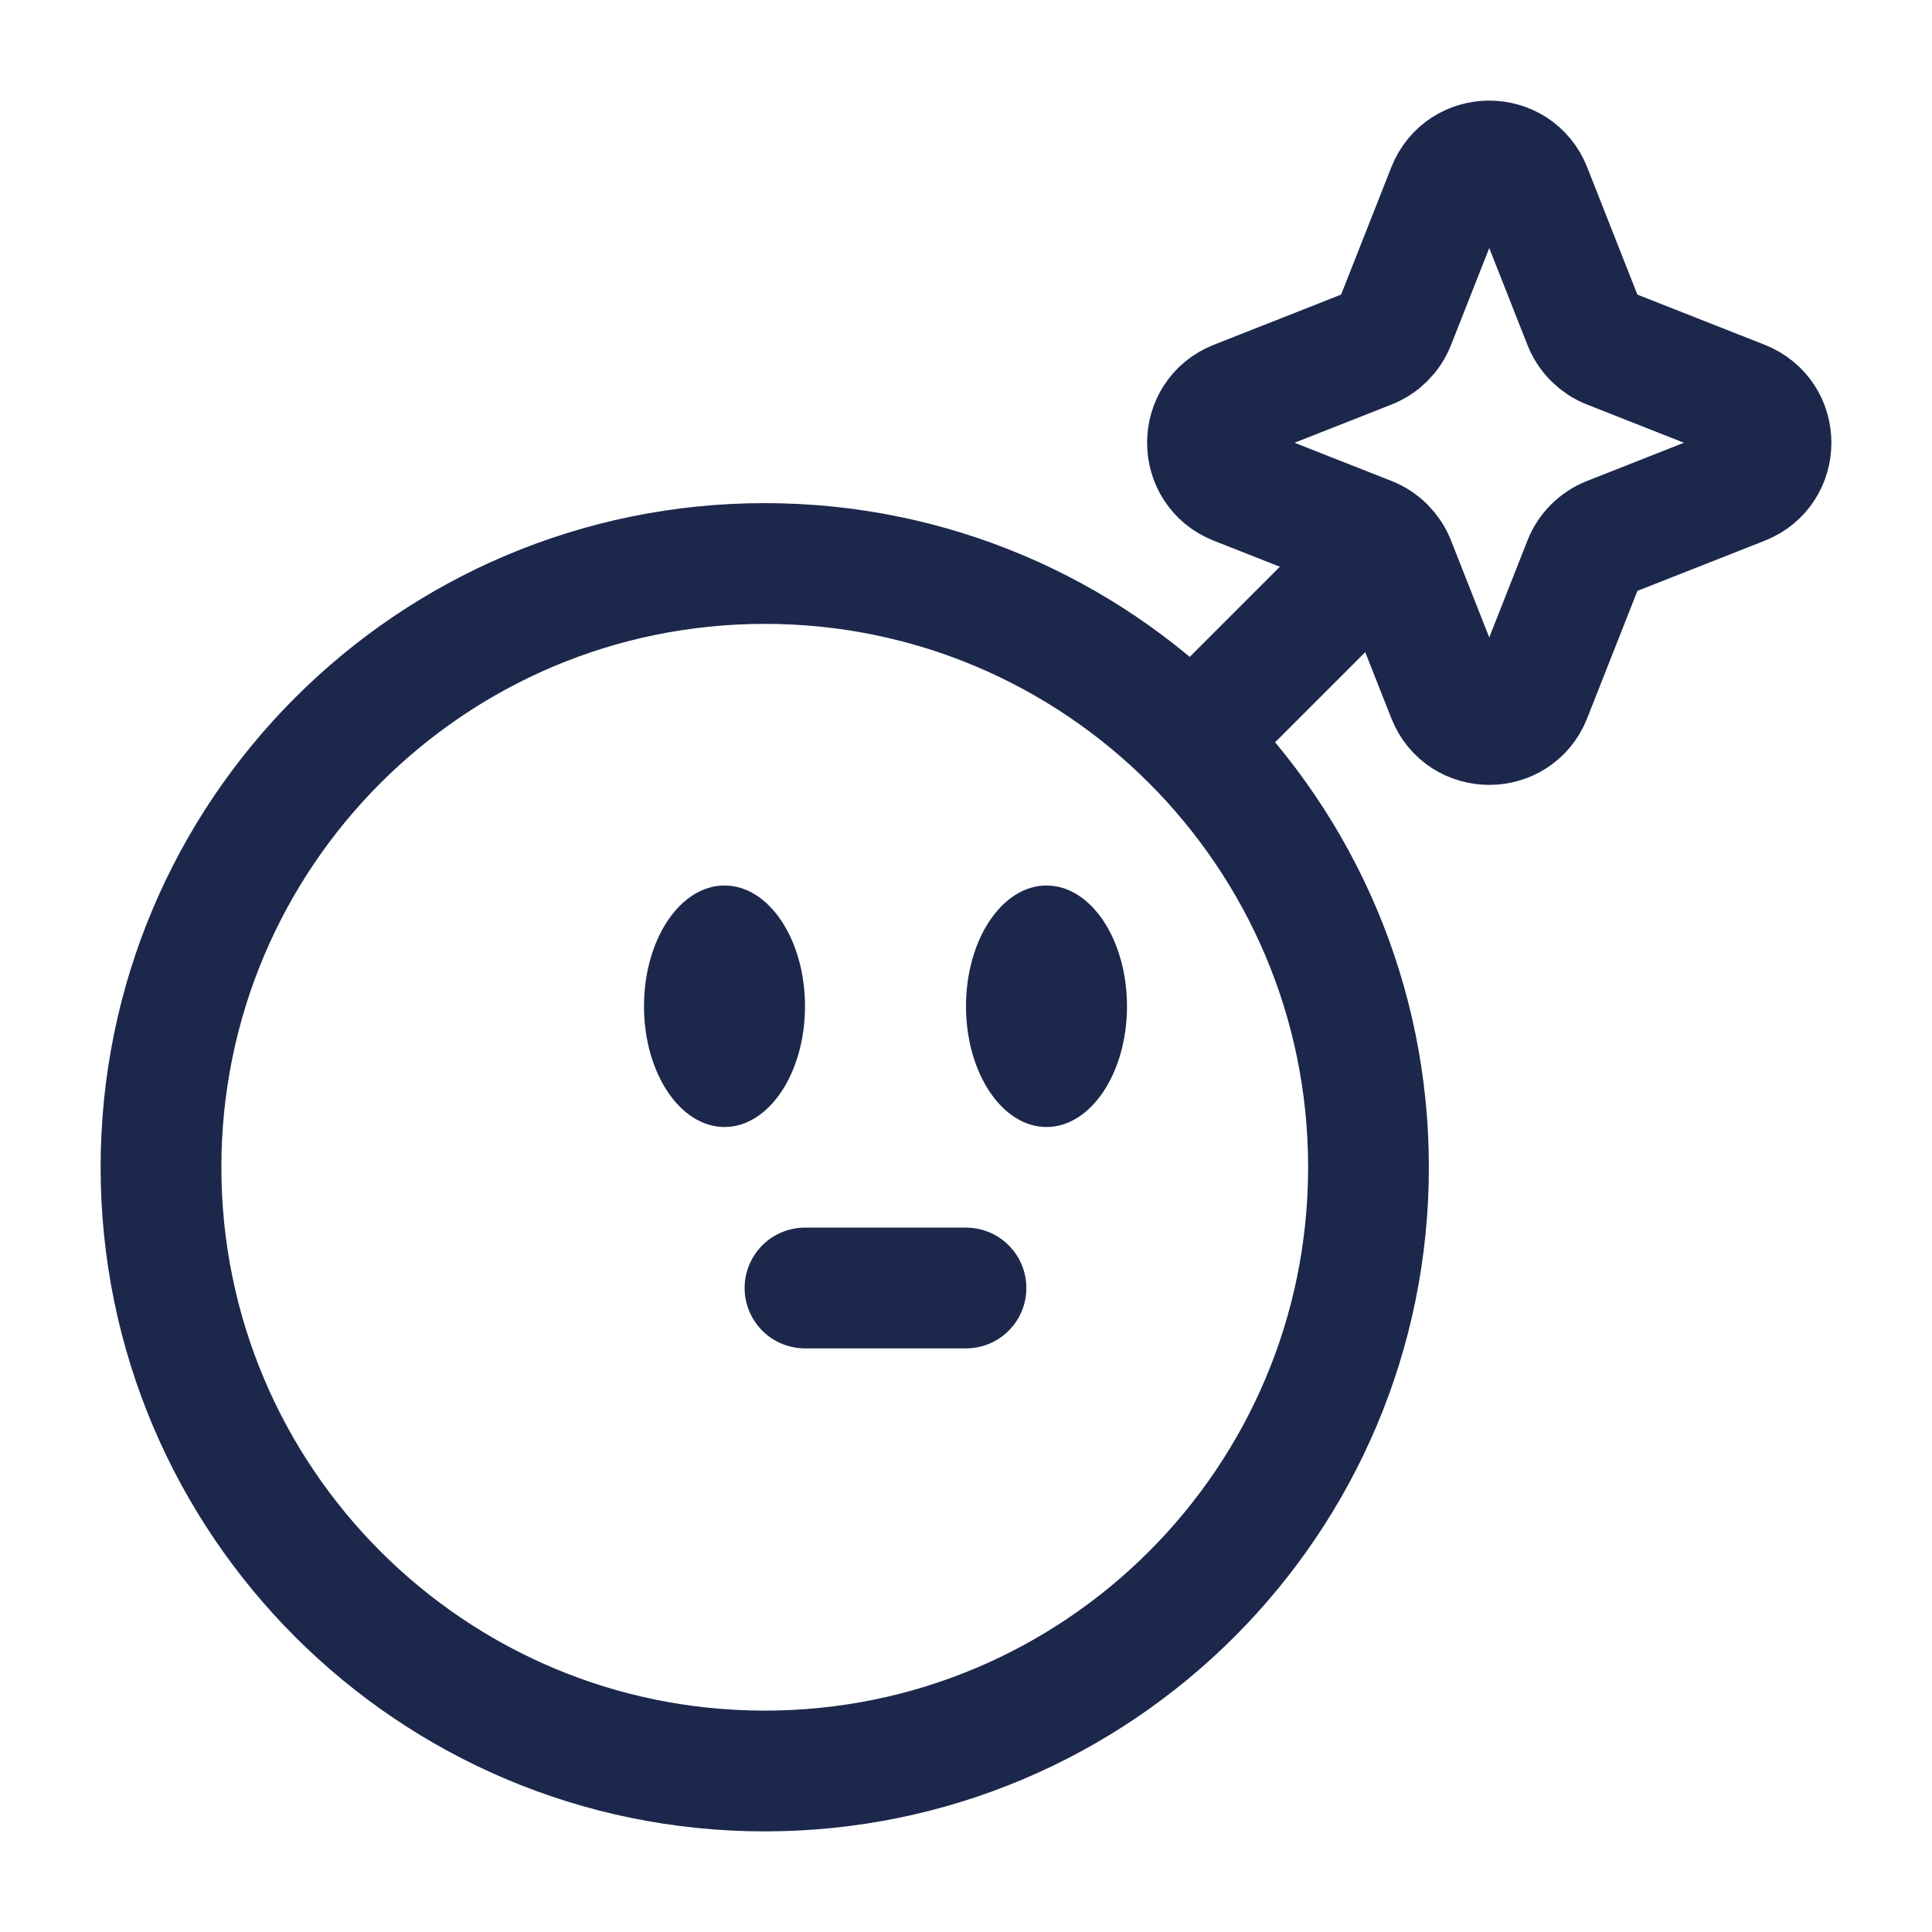
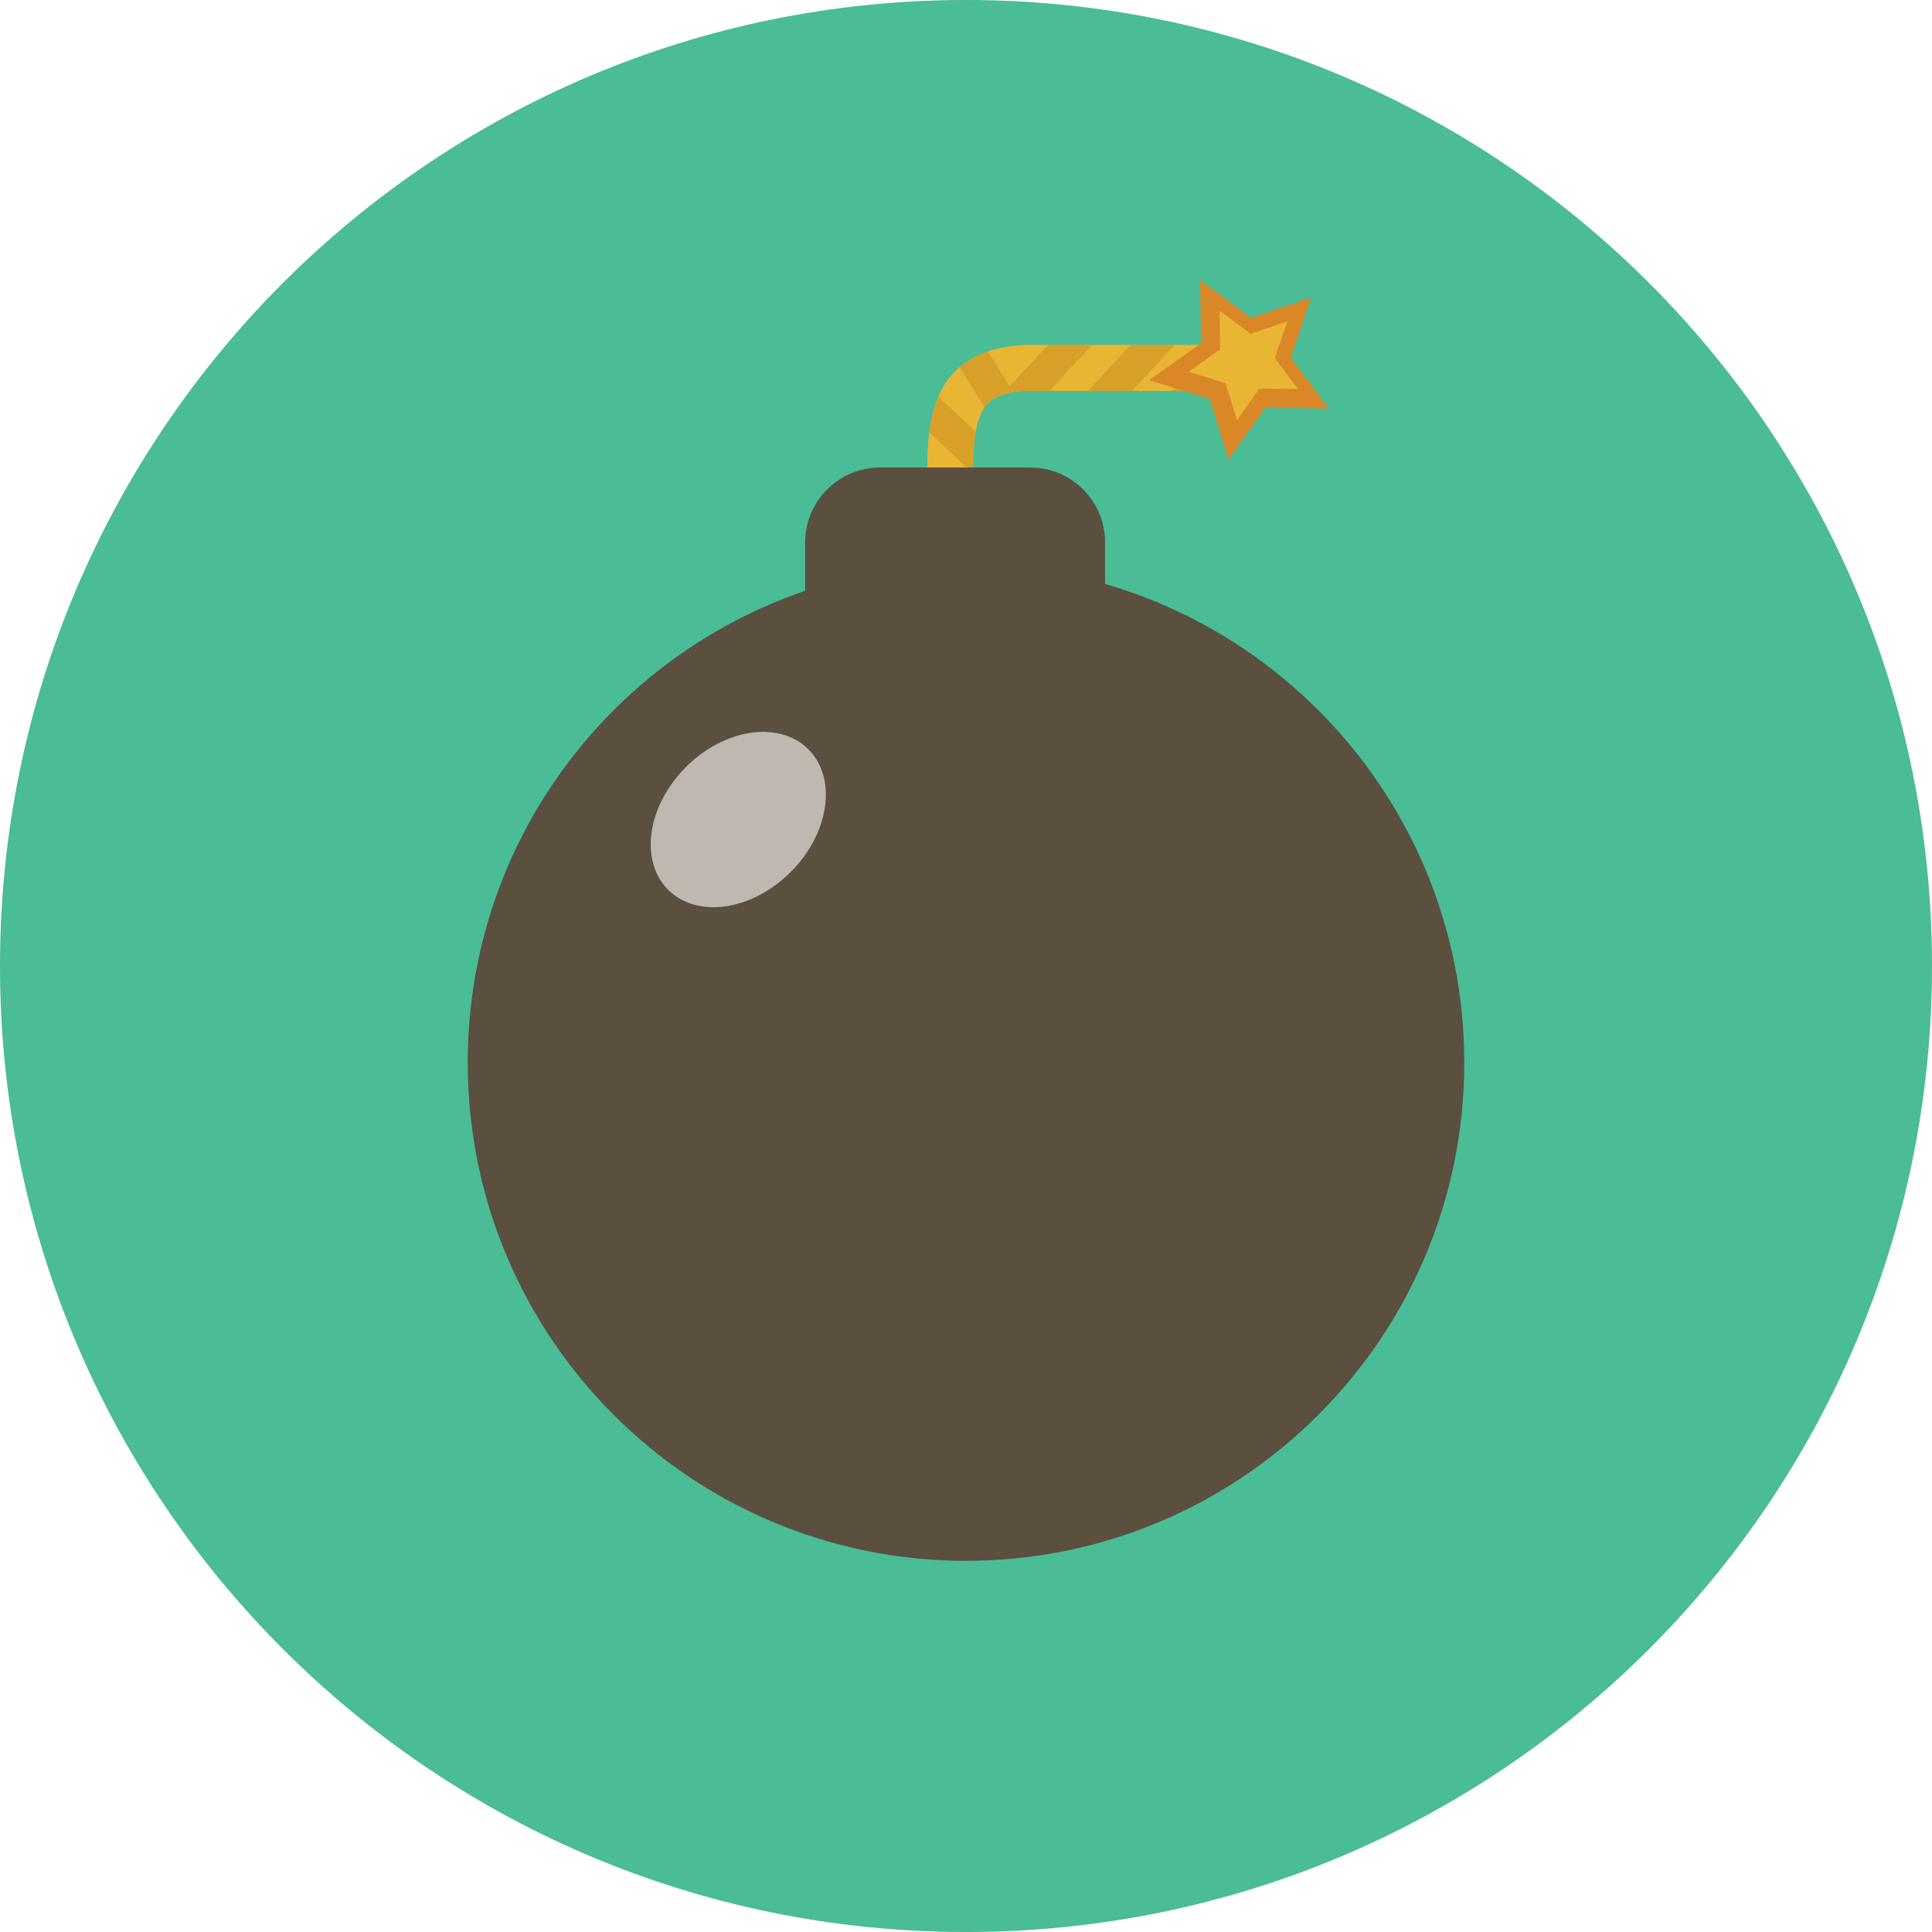
- <svg xmlns="http://www.w3.org/2000/svg" width="800px" height="800px" viewBox="0 0 24 24" fill="none">
-   <circle cx="9.5" cy="14.5" r="7.5" stroke="#1C274C" stroke-width="1.5" />
-   <path d="M10 16L12 16" stroke="#1C274C" stroke-width="1.5" stroke-linecap="round" />
-   <path d="M14 12.5C14 13.328 13.552 14 13 14C12.448 14 12 13.328 12 12.5C12 11.672 12.448 11 13 11C13.552 11 14 11.672 14 12.5Z" fill="#1C274C" />
-   <ellipse cx="9" cy="12.5" rx="1" ry="1.5" fill="#1C274C" />
-   <path d="M17 7L15 9" stroke="#1C274C" stroke-width="1.5" stroke-linecap="round" />
-   <path d="M17.981 2.353C18.167 1.882 18.833 1.882 19.019 2.353L19.673 4.012C19.73 4.156 19.844 4.27 19.988 4.327L21.647 4.981C22.118 5.167 22.118 5.833 21.647 6.019L19.988 6.673C19.844 6.73 19.73 6.844 19.673 6.988L19.019 8.647C18.833 9.118 18.167 9.118 17.981 8.647L17.327 6.988C17.27 6.844 17.156 6.73 17.012 6.673L15.353 6.019C14.882 5.833 14.882 5.167 15.353 4.981L17.012 4.327C17.156 4.27 17.27 4.156 17.327 4.012L17.981 2.353Z" stroke="#1C274C" stroke-width="1.5" />
+ <svg xmlns="http://www.w3.org/2000/svg" height="800px" width="800px" version="1.1" id="Layer_1" viewBox="0 0 473.931 473.931" xml:space="preserve">
+   <circle style="fill:#4ABC96;" cx="236.966" cy="236.966" r="236.966" />
+   <circle style="fill:#5B4F3F;" cx="236.966" cy="260.651" r="122.228" />
+   <g>
+     <path style="fill:#E9B634;" d="M233.052,127.029c-3.098,0-5.613-2.518-5.613-5.613v-1.429c-0.015-11.308-0.022-21.987,6.907-28.928   c4.333-4.333,10.642-6.44,19.285-6.44h51.135c3.098,0,5.613,2.514,5.613,5.613c0,3.098-2.514,5.613-5.613,5.613h-51.135   c-5.519,0-9.223,1.029-11.341,3.147c-3.648,3.652-3.641,11.682-3.626,20.984v1.441C238.664,124.511,236.15,127.029,233.052,127.029   z" />
+     <path style="fill:#E9B634;" d="M257.066,84.62h-3.435c-4.318,0-8.06,0.528-11.255,1.594l5.246,8.576L257.066,84.62z" />
+     <polygon style="fill:#E9B634;" points="267.891,84.62 257.459,95.845 266.926,95.845 277.347,84.62  " />
+     <path style="fill:#E9B634;" d="M227.439,119.987v1.429c0,3.094,2.514,5.613,5.613,5.613c3.098,0,5.613-2.518,5.613-5.613v-1.441   c-0.007-1.313,0-2.589,0.007-3.847L228,106.083C227.462,110.449,227.432,115.149,227.439,119.987z" />
+     <polygon style="fill:#E9B634;" points="288.168,84.62 277.747,95.845 287.528,95.845 297.949,84.62  " />
+     <path style="fill:#E9B634;" d="M234.346,91.056c-1.826,1.826-3.143,3.929-4.135,6.215l9.141,8.606   c0.415-2.376,1.089-4.374,2.163-5.878l-6.073-9.912C235.076,90.401,234.694,90.712,234.346,91.056z" />
+     <path style="fill:#E9B634;" d="M307.887,85.567l-9.538,10.275h6.417c3.098,0,5.613-2.514,5.613-5.613   C310.379,88.287,309.391,86.573,307.887,85.567z" />
+   </g>
+   <g>
+     <path style="fill:#D89F29;" d="M304.766,84.62h-6.817l-10.421,11.225h10.825l9.538-10.275   C306.996,84.968,305.923,84.62,304.766,84.62z" />
+     <polygon style="fill:#D89F29;" points="277.347,84.62 266.926,95.845 277.747,95.845 288.168,84.62  " />
+     <path style="fill:#D89F29;" d="M257.066,84.62l-9.44,10.17l-5.246-8.576c-2.69,0.898-4.977,2.2-6.937,3.873l6.073,9.912   c0.247-0.348,0.483-0.715,0.775-1.01c2.118-2.114,5.826-3.147,11.341-3.147h3.828l10.428-11.225h-10.821V84.62z" />
+     <path style="fill:#D89F29;" d="M228,106.083l10.671,10.047c0.03-3.82,0.168-7.308,0.681-10.249l-9.141-8.606   C229.048,99.954,228.39,102.928,228,106.083z" />
+   </g>
+   <path style="fill:#5B4F3F;" d="M271.091,154.351c0,10.159-73.585,10.159-73.585,0v-21.276c0-10.163,8.236-18.398,18.394-18.398  h36.796c10.159,0,18.394,8.236,18.394,18.398V154.351z" />
+   <polygon style="fill:#DA8727;" points="321.657,72.972 316.65,87.741 325.967,100.227 310.386,100.032 301.384,112.754   296.755,97.877 281.871,93.241 294.6,84.246 294.405,68.658 306.892,77.978 " />
+   <polygon style="fill:#E9B634;" points="315.786,78.846 312.733,87.834 318.413,95.441 308.923,95.321 303.446,103.067   300.624,94.004 291.562,91.187 299.307,85.709 299.184,76.216 306.798,81.896 " />
+   <path style="fill:#BEB8B1;" d="M163.923,218.291c-7.117-7.091-5.19-20.572,4.296-30.087c9.493-9.527,22.948-11.498,30.073-4.404  c7.117,7.091,5.197,20.561-4.303,30.084C184.51,223.406,171.043,225.381,163.923,218.291z" />
</svg>
